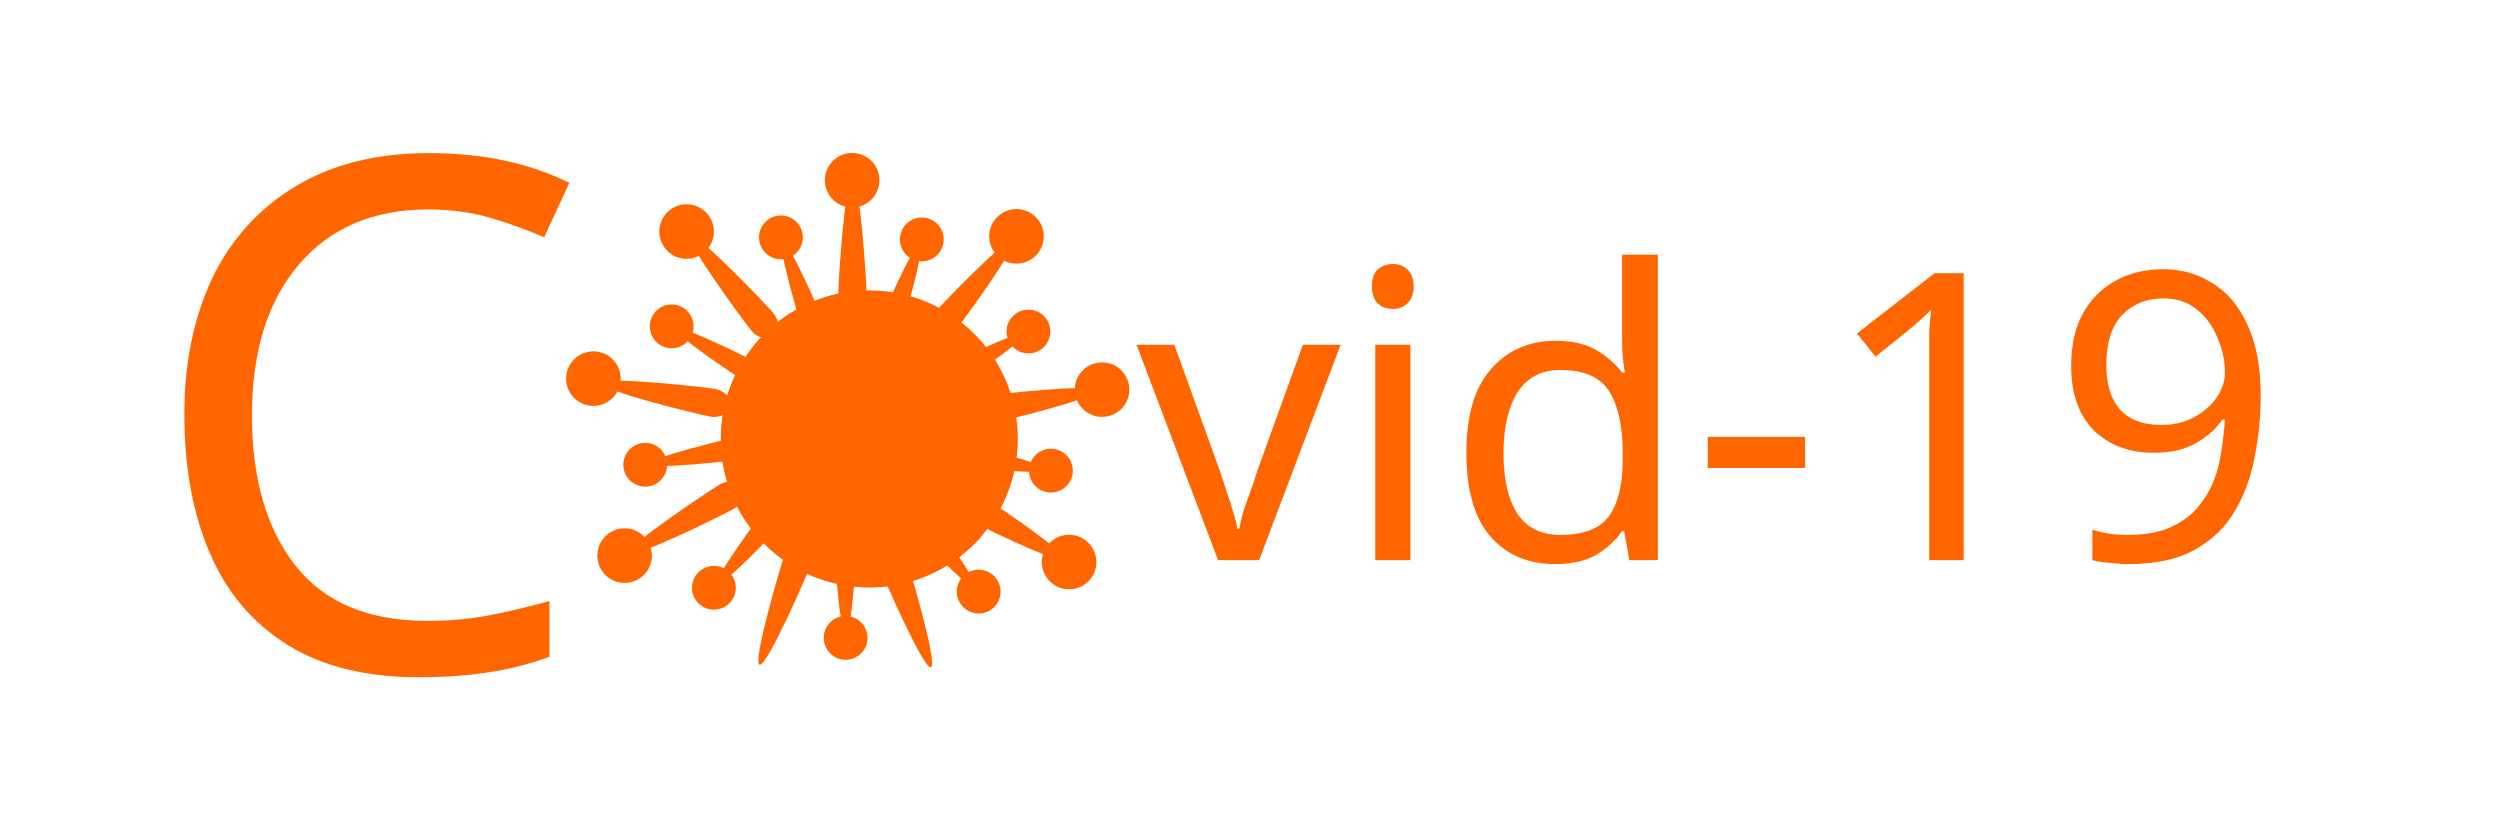
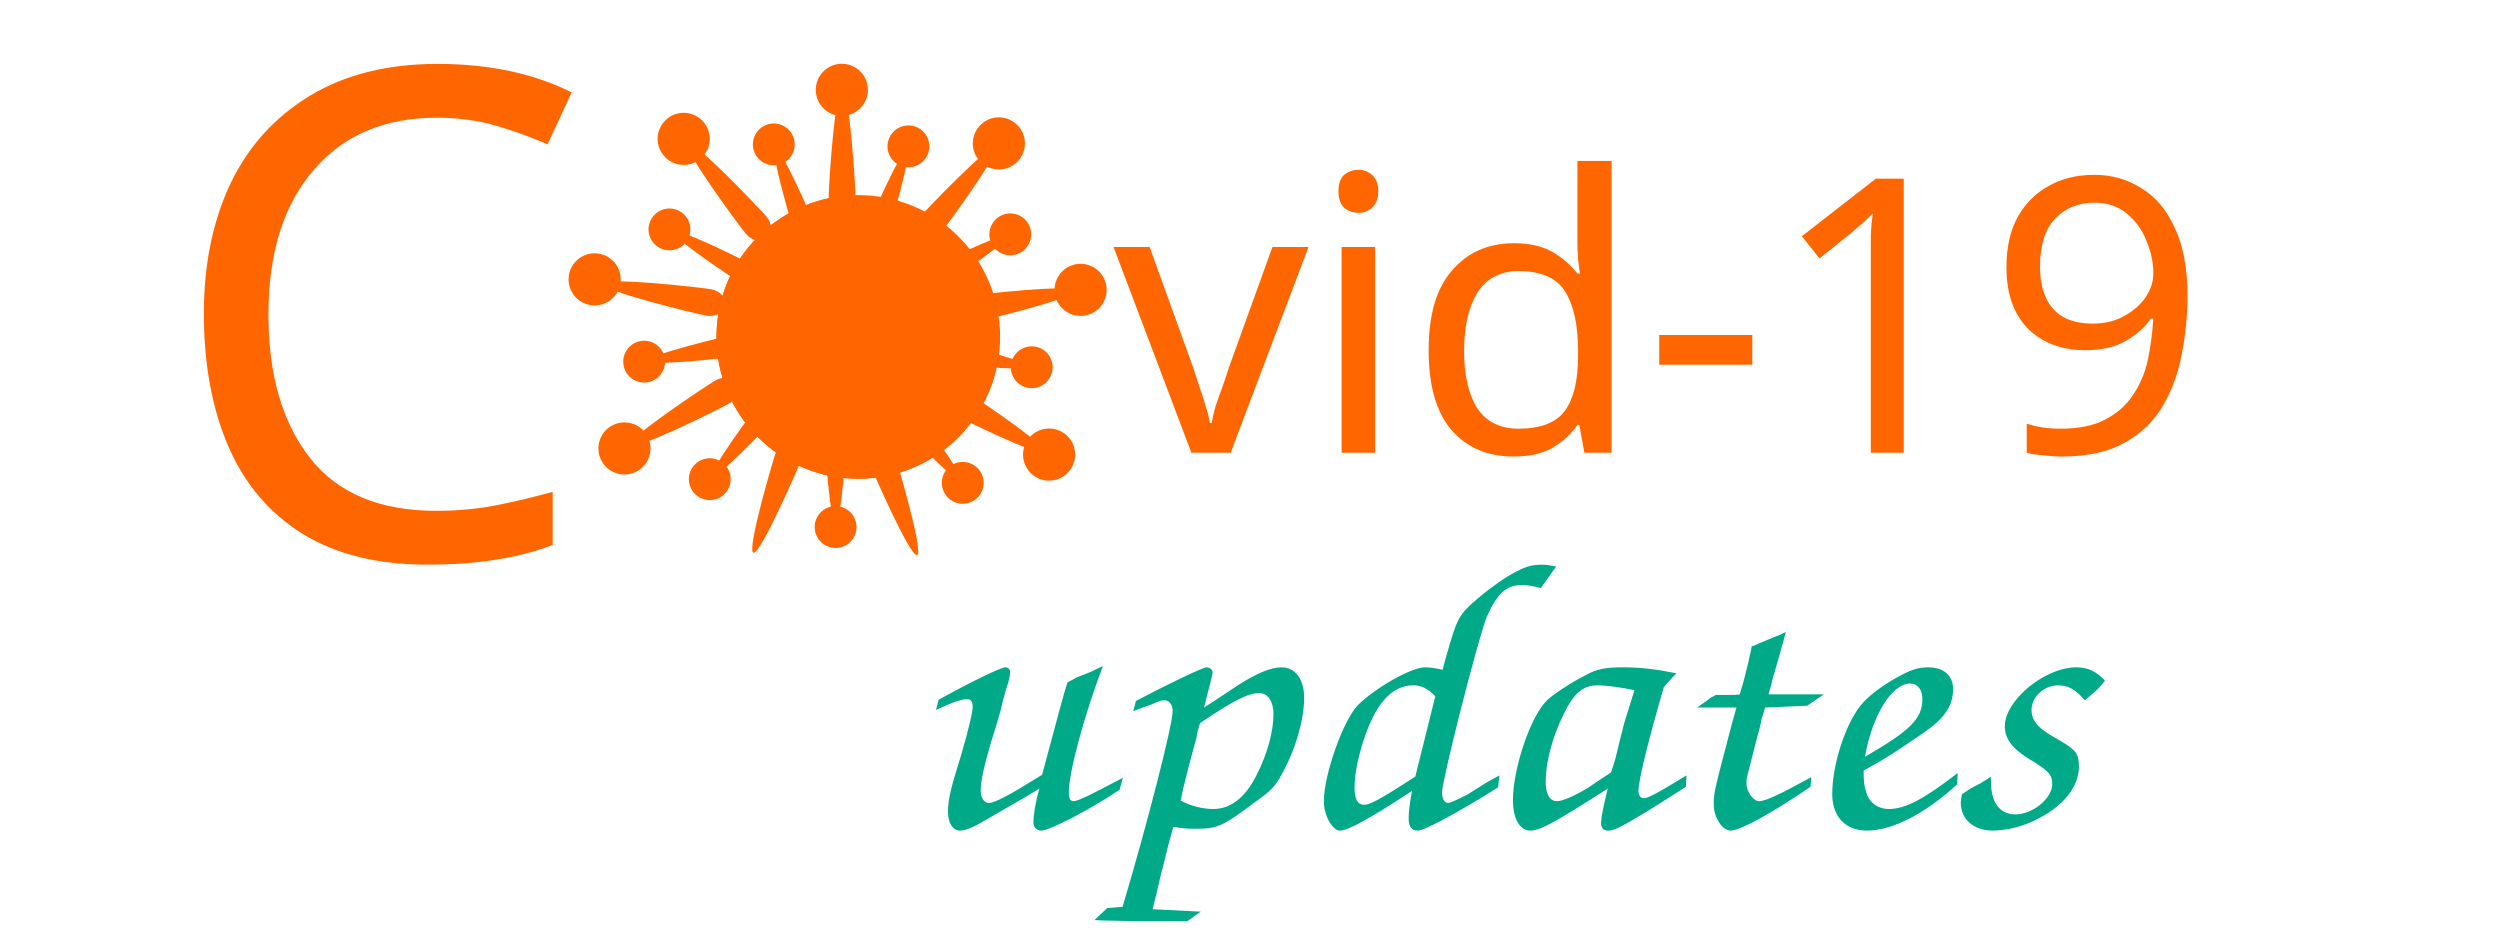
- <svg xmlns="http://www.w3.org/2000/svg" width="58.951mm" height="19.343mm" viewBox="0 0 58.951 19.343" version="1.1" id="svg8">
+ <svg xmlns="http://www.w3.org/2000/svg" width="61.706mm" height="23.084mm" viewBox="0 0 61.706 23.084" version="1.1" id="svg8">
  <defs id="defs2">
    <rect x="-4.77" y="113.455" width="3.599" height="20.839" id="rect36" />
    <filter style="color-interpolation-filters:sRGB" id="filter50">
      <feFlood flood-opacity="0.498" flood-color="rgb(0,0,11)" result="flood" id="feFlood40" />
      <feComposite in="flood" in2="SourceGraphic" operator="in" result="composite1" id="feComposite42" />
      <feGaussianBlur in="composite1" stdDeviation="22.844" result="blur" id="feGaussianBlur44" />
      <feOffset dx="6" dy="6" result="offset" id="feOffset46" />
      <feComposite in="SourceGraphic" in2="offset" operator="over" result="fbSourceGraphic" id="feComposite48" />
      <feColorMatrix result="fbSourceGraphicAlpha" in="fbSourceGraphic" values="0 0 0 -1 0 0 0 0 -1 0 0 0 0 -1 0 0 0 0 1 0" id="feColorMatrix52" />
      <feGaussianBlur id="feGaussianBlur54" result="result0" in="fbSourceGraphicAlpha" stdDeviation="4" />
      <feOffset id="feOffset56" dx="5" dy="5" result="result4" />
      <feComposite in2="result4" id="feComposite58" in="fbSourceGraphic" operator="xor" result="fbSourceGraphic" />
      <feColorMatrix result="fbSourceGraphicAlpha" in="fbSourceGraphic" values="0 0 0 -1 0 0 0 0 -1 0 0 0 0 -1 0 0 0 0 1 0" id="feColorMatrix124" />
      <feMorphology id="feMorphology126" result="result1" in="fbSourceGraphicAlpha" operator="dilate" radius="3.6" />
      <feGaussianBlur id="feGaussianBlur128" stdDeviation="3.6" in="result1" result="result0" />
      <feDiffuseLighting id="feDiffuseLighting130" surfaceScale="-5" result="result5">
        <feDistantLight id="feDistantLight132" elevation="45" azimuth="225" />
      </feDiffuseLighting>
      <feComposite in2="result0" id="feComposite134" operator="in" result="result91" />
      <feComposite in2="result91" id="feComposite136" in="fbSourceGraphic" />
    </filter>
    <rect id="rect278" height="16.25" width="1.706" y="105.483" x="-117.371" />
    <rect id="rect36-9" height="20.839" width="3.599" y="113.455" x="-4.77" />
    <filter id="filter50-2" style="color-interpolation-filters:sRGB">
      <feFlood id="feFlood40-2" result="flood" flood-color="rgb(0,0,11)" flood-opacity="0.498" />
      <feComposite id="feComposite42-3" result="composite1" operator="in" in2="SourceGraphic" in="flood" />
      <feGaussianBlur id="feGaussianBlur44-1" result="blur" stdDeviation="22.844" in="composite1" />
      <feOffset id="feOffset46-8" result="offset" dy="6" dx="6" />
      <feComposite id="feComposite48-3" result="fbSourceGraphic" operator="over" in2="offset" in="SourceGraphic" />
      <feColorMatrix id="feColorMatrix52-4" values="0 0 0 -1 0 0 0 0 -1 0 0 0 0 -1 0 0 0 0 1 0" in="fbSourceGraphic" result="fbSourceGraphicAlpha" />
      <feGaussianBlur stdDeviation="4" in="fbSourceGraphicAlpha" result="result0" id="feGaussianBlur54-2" />
      <feOffset result="result4" dy="5" dx="5" id="feOffset56-2" />
      <feComposite result="fbSourceGraphic" operator="xor" in="fbSourceGraphic" id="feComposite58-4" in2="result4" />
      <feColorMatrix id="feColorMatrix124-5" values="0 0 0 -1 0 0 0 0 -1 0 0 0 0 -1 0 0 0 0 1 0" in="fbSourceGraphic" result="fbSourceGraphicAlpha" />
      <feMorphology radius="3.6" operator="dilate" in="fbSourceGraphicAlpha" result="result1" id="feMorphology126-1" />
      <feGaussianBlur result="result0" in="result1" stdDeviation="3.6" id="feGaussianBlur128-7" />
      <feDiffuseLighting result="result5" surfaceScale="-5" id="feDiffuseLighting130-5">
        <feDistantLight azimuth="225" elevation="45" id="feDistantLight132-7" />
      </feDiffuseLighting>
      <feComposite result="result91" operator="in" id="feComposite134-1" in2="result0" />
      <feComposite in="fbSourceGraphic" id="feComposite136-6" in2="result91" />
    </filter>
    <filter id="filter432" style="color-interpolation-filters:sRGB">
      <feConvolveMatrix id="feConvolveMatrix430" targetY="1" targetX="1" in="SourceGraphic" divisor="1" kernelMatrix="0 -0.15 0 -0.15 1.6 -0.15 0 -0.15 0" order="3 3" />
    </filter>
-     <filter style="color-interpolation-filters:sRGB;" id="filter2264">
+     <filter style="color-interpolation-filters:sRGB" id="filter2264">
      <feFlood flood-opacity="1" flood-color="rgb(255,255,255)" result="flood" id="feFlood2254" />
      <feComposite in="flood" in2="SourceGraphic" operator="in" result="composite1" id="feComposite2256" />
      <feGaussianBlur in="composite1" stdDeviation="0.5" result="blur" id="feGaussianBlur2258" />
      <feOffset dx="1.5" dy="1.5" result="offset" id="feOffset2260" />
      <feComposite in="SourceGraphic" in2="offset" operator="over" result="composite2" id="feComposite2262" />
    </filter>
-     <filter style="color-interpolation-filters:sRGB;" id="filter2276">
+     <filter style="color-interpolation-filters:sRGB" id="filter2276">
      <feFlood flood-opacity="1" flood-color="rgb(255,255,255)" result="flood" id="feFlood2266" />
      <feComposite in="flood" in2="SourceGraphic" operator="in" result="composite1" id="feComposite2268" />
      <feGaussianBlur in="composite1" stdDeviation="0.5" result="blur" id="feGaussianBlur2270" />
      <feOffset dx="1.5" dy="1.5" result="offset" id="feOffset2272" />
      <feComposite in="SourceGraphic" in2="offset" operator="over" result="composite2" id="feComposite2274" />
    </filter>
-     <filter style="color-interpolation-filters:sRGB;" id="filter2288">
+     <filter style="color-interpolation-filters:sRGB" id="filter2288">
      <feFlood flood-opacity="1" flood-color="rgb(255,255,255)" result="flood" id="feFlood2278" />
      <feComposite in="flood" in2="SourceGraphic" operator="in" result="composite1" id="feComposite2280" />
      <feGaussianBlur in="composite1" stdDeviation="0.5" result="blur" id="feGaussianBlur2282" />
      <feOffset dx="1.5" dy="1.5" result="offset" id="feOffset2284" />
      <feComposite in="SourceGraphic" in2="offset" operator="over" result="composite2" id="feComposite2286" />
    </filter>
-     <filter style="color-interpolation-filters:sRGB;" id="filter2688">
+     <filter style="color-interpolation-filters:sRGB" id="filter2688">
      <feFlood flood-opacity="1" flood-color="rgb(255,255,255)" result="flood" id="feFlood2678" />
      <feComposite in="flood" in2="SourceGraphic" operator="in" result="composite1" id="feComposite2680" />
      <feGaussianBlur in="composite1" stdDeviation="0.2" result="blur" id="feGaussianBlur2682" />
      <feOffset dx="0.5" dy="0.5" result="offset" id="feOffset2684" />
      <feComposite in="SourceGraphic" in2="offset" operator="over" result="fbSourceGraphic" id="feComposite2686" />
      <feColorMatrix result="fbSourceGraphicAlpha" in="fbSourceGraphic" values="0 0 0 -1 0 0 0 0 -1 0 0 0 0 -1 0 0 0 0 1 0" id="feColorMatrix2690" />
      <feFlood id="feFlood2692" flood-opacity="1" flood-color="rgb(255,255,255)" result="flood" in="fbSourceGraphic" />
      <feComposite in2="fbSourceGraphic" id="feComposite2694" in="flood" operator="in" result="composite1" />
      <feGaussianBlur id="feGaussianBlur2696" in="composite1" stdDeviation="0.2" result="blur" />
      <feOffset id="feOffset2698" dx="0.5" dy="0.5" result="offset" />
      <feComposite in2="offset" id="feComposite2700" in="fbSourceGraphic" operator="over" result="composite2" />
    </filter>
-     <filter style="color-interpolation-filters:sRGB;" id="filter2772">
+     <filter style="color-interpolation-filters:sRGB" id="filter2772">
      <feFlood flood-opacity="1" flood-color="rgb(255,255,255)" result="flood" id="feFlood2762" />
      <feComposite in="flood" in2="SourceGraphic" operator="in" result="composite1" id="feComposite2764" />
      <feGaussianBlur in="composite1" stdDeviation="0.1" result="blur" id="feGaussianBlur2766" />
      <feOffset dx="0.2" dy="0.2" result="offset" id="feOffset2768" />
      <feComposite in="SourceGraphic" in2="offset" operator="over" result="composite2" id="feComposite2770" />
    </filter>
-     <filter style="color-interpolation-filters:sRGB;" id="filter2820">
+     <filter style="color-interpolation-filters:sRGB" id="filter2820">
      <feFlood flood-opacity="1" flood-color="rgb(255,255,255)" result="flood" id="feFlood2810" />
      <feComposite in="flood" in2="SourceGraphic" operator="in" result="composite1" id="feComposite2812" />
      <feGaussianBlur in="composite1" stdDeviation="0.2" result="blur" id="feGaussianBlur2814" />
      <feOffset dx="0.3" dy="0.3" result="offset" id="feOffset2816" />
      <feComposite in="SourceGraphic" in2="offset" operator="over" result="composite2" id="feComposite2818" />
    </filter>
+     <filter style="color-interpolation-filters:sRGB" id="filter2346">
+       <feFlood flood-opacity="1" flood-color="rgb(255,255,255)" result="flood" id="feFlood2336" />
+       <feComposite in="flood" in2="SourceGraphic" operator="in" result="composite1" id="feComposite2338" />
+       <feGaussianBlur in="composite1" stdDeviation="0.5" result="blur" id="feGaussianBlur2340" />
+       <feOffset dx="2" dy="2" result="offset" id="feOffset2342" />
+       <feComposite in="SourceGraphic" in2="offset" operator="over" result="fbSourceGraphic" id="feComposite2344" />
+       <feColorMatrix result="fbSourceGraphicAlpha" in="fbSourceGraphic" values="0 0 0 -1 0 0 0 0 -1 0 0 0 0 -1 0 0 0 0 1 0" id="feColorMatrix2348" />
+       <feFlood id="feFlood2350" flood-opacity="1" flood-color="rgb(255,255,255)" result="flood" in="fbSourceGraphic" />
+       <feComposite in2="fbSourceGraphic" id="feComposite2352" in="flood" operator="in" result="composite1" />
+       <feGaussianBlur id="feGaussianBlur2354" in="composite1" stdDeviation="0.5" result="blur" />
+       <feOffset id="feOffset2356" dx="2" dy="2" result="offset" />
+       <feComposite in2="offset" id="feComposite2358" in="fbSourceGraphic" operator="over" result="composite2" />
+     </filter>
+     <filter style="color-interpolation-filters:sRGB" id="filter2468">
+       <feFlood flood-opacity="1" flood-color="rgb(255,255,255)" result="flood" id="feFlood2458" />
+       <feComposite in="flood" in2="SourceGraphic" operator="in" result="composite1" id="feComposite2460" />
+       <feGaussianBlur in="composite1" stdDeviation="0.5" result="blur" id="feGaussianBlur2462" />
+       <feOffset dx="0.3" dy="0.3" result="offset" id="feOffset2464" />
+       <feComposite in="SourceGraphic" in2="offset" operator="over" result="composite2" id="feComposite2466" />
+     </filter>
  </defs>
-   <g id="layer1" transform="translate(210.2378,-73.1202)">
+   <g id="layer1" transform="translate(208.655,-78.8066)">
    <text xml:space="preserve" id="text34" style="font-style:normal;font-weight:normal;font-size:10.583px;line-height:1.25;font-family:sans-serif;white-space:pre;shape-inside:url(#rect36);fill:#000000;fill-opacity:1;stroke:none" />
    <text xml:space="preserve" id="text34-3" style="font-style:normal;font-weight:normal;font-size:10.583px;line-height:1.25;font-family:sans-serif;white-space:pre;shape-inside:url(#rect36-9);fill:#000000;fill-opacity:1;stroke:none" x="-138.855" y="-80.446" />
    <text xml:space="preserve" id="text276" style="font-style:normal;font-weight:normal;font-size:10.583px;line-height:1.25;font-family:sans-serif;white-space:pre;shape-inside:url(#rect278);fill:#000000;fill-opacity:1;stroke:none" x="-138.855" y="-80.446" />
-     <g id="g2386" style="filter:url(#filter2820)">
-       <g style="fill:#ff6600;" id="g2982" transform="matrix(0.03151503,0,0,0.03151503,-209.2505,88.18922)">
-         <g style="fill:#ff6600;" transform="translate(-392.9703,-405.0671)" id="g2884">
-           <g id="g928" transform="matrix(4.91623,0,0,-4.91623,988.9361,145.2326)" style="fill:#ff6600;">
-             <path d="M 0,0 C 0,1.498 0.957,17.021 2.138,17.021 3.318,17.021 4.275,1.498 4.275,0 4.275,-1.498 3.318,-2.711 2.138,-2.711 0.957,-2.711 0,-1.498 0,0" style="fill:#ff6600;fill-opacity:1;fill-rule:nonzero;stroke:none;" id="path930" />
-           </g>
-           <g id="g932" transform="matrix(4.91623,0,0,-4.91623,961.3538,98.91037)" style="fill:#ff6600;">
-             <path d="M 0,0 C 0.629,-1.729 -0.263,-3.641 -1.992,-4.271 -3.721,-4.9 -5.633,-4.008 -6.263,-2.279 -6.892,-0.55 -6,1.362 -4.271,1.992 -2.542,2.621 -0.63,1.729 0,0" style="fill:#ff6600;fill-opacity:1;fill-rule:nonzero;stroke:none;" id="path934" />
-           </g>
-           <g id="g936" transform="matrix(4.91623,0,0,-4.91623,962.2446,173.9188)" style="fill:#ff6600;">
-             <path d="M 0,0 C -0.412,1.129 -3.951,13.1 -3.06,13.424 -2.17,13.749 2.813,2.303 3.225,1.174 3.636,0.044 3.247,-1.134 2.356,-1.458 1.466,-1.782 0.411,-1.129 0,0" style="fill:#ff6600;fill-opacity:1;fill-rule:nonzero;stroke:none;" id="path938" />
-           </g>
-           <g id="g940" transform="matrix(4.91623,0,0,-4.91623,891.0096,87.05193)" style="fill:#ff6600;">
-             <path d="m 0,0 c 1.474,-1.756 1.245,-4.375 -0.512,-5.849 -1.756,-1.474 -4.375,-1.245 -5.848,0.512 -1.474,1.756 -1.245,4.375 0.511,5.849 C -4.092,1.985 -1.474,1.756 0,0" style="fill:#ff6600;fill-opacity:1;fill-rule:nonzero;stroke:none;" id="path942" />
-           </g>
-           <g id="g944" transform="matrix(4.91623,0,0,-4.91623,924.0168,174.4925)" style="fill:#ff6600;">
-             <path d="M 0,0 C -0.963,1.147 -10.208,13.654 -9.303,14.413 -8.398,15.172 2.313,3.896 3.275,2.749 4.238,1.602 4.285,0.056 3.38,-0.703 2.476,-1.461 0.962,-1.147 0,0" style="fill:#ff6600;fill-opacity:1;fill-rule:nonzero;stroke:none;" id="path946" />
-           </g>
-           <g id="g948" transform="matrix(4.91623,0,0,-4.91623,872.4154,156.9209)" style="fill:#ff6600;">
-             <path d="m 0,0 c 1.594,-0.92 2.14,-2.958 1.219,-4.552 -0.92,-1.594 -2.957,-2.139 -4.551,-1.219 -1.594,0.92 -2.14,2.958 -1.22,4.551 C -3.632,0.375 -1.594,0.92 0,0" style="fill:#ff6600;fill-opacity:1;fill-rule:nonzero;stroke:none;" id="path950" />
-           </g>
-           <g id="g952" transform="matrix(4.91623,0,0,-4.91623,921.3111,213.8081)" style="fill:#ff6600;">
-             <path d="M 0,0 C -1.041,0.601 -11.447,7.496 -10.973,8.317 -10.499,9.138 0.675,3.573 1.716,2.972 2.757,2.371 3.217,1.219 2.743,0.398 2.269,-0.423 1.041,-0.601 0,0" style="fill:#ff6600;fill-opacity:1;fill-rule:nonzero;stroke:none;" id="path954" />
-           </g>
-           <g id="g956" transform="matrix(4.91623,0,0,-4.91623,809.1819,190.1166)" style="fill:#ff6600;">
-             <path d="M 0,0 C 2.258,-0.398 3.766,-2.551 3.368,-4.809 2.969,-7.067 0.816,-8.575 -1.442,-8.177 -3.7,-7.779 -5.208,-5.625 -4.81,-3.368 -4.411,-1.109 -2.258,0.398 0,0" style="fill:#ff6600;fill-opacity:1;fill-rule:nonzero;stroke:none;" id="path958" />
-           </g>
-           <g id="g960" transform="matrix(4.91623,0,0,-4.91623,893.0936,238.6341)" style="fill:#ff6600;">
-             <path d="M 0,0 C -1.475,0.26 -16.596,3.898 -16.391,5.061 -16.186,6.224 -0.732,4.471 0.742,4.211 2.217,3.951 3.246,2.797 3.042,1.634 2.836,0.472 1.475,-0.26 0,0" style="fill:#ff6600;fill-opacity:1;fill-rule:nonzero;stroke:none;" id="path962" />
-           </g>
-           <g id="g964" transform="matrix(4.91623,0,0,-4.91623,841.5739,258.5271)" style="fill:#ff6600;">
-             <path d="M 0,0 C 1.812,0.32 3.541,-0.891 3.86,-2.703 4.179,-4.515 2.969,-6.243 1.157,-6.563 -0.655,-6.882 -2.384,-5.672 -2.703,-3.86 -3.023,-2.048 -1.812,-0.319 0,0" style="fill:#ff6600;fill-opacity:1;fill-rule:nonzero;stroke:none;" id="path966" />
-           </g>
-           <g id="g968" transform="matrix(4.91623,0,0,-4.91623,915.5982,270.6756)" style="fill:#ff6600;">
-             <path d="M 0,0 C -1.184,-0.208 -13.587,-1.615 -13.752,-0.682 -13.917,0.251 -1.78,3.171 -0.596,3.38 0.587,3.589 1.68,3.001 1.845,2.068 2.01,1.135 1.184,0.209 0,0" style="fill:#ff6600;fill-opacity:1;fill-rule:nonzero;stroke:none;" id="path970" />
-           </g>
-           <g id="g972" transform="matrix(4.91623,0,0,-4.91623,818.7931,324.968)" style="fill:#ff6600;">
-             <path d="M 0,0 C 1.985,1.146 4.524,0.466 5.671,-1.52 6.817,-3.505 6.137,-6.044 4.151,-7.191 2.166,-8.337 -0.374,-7.657 -1.52,-5.671 -2.667,-3.686 -1.986,-1.146 0,0" style="fill:#ff6600;fill-opacity:1;fill-rule:nonzero;stroke:none;" id="path974" />
-           </g>
-           <g id="g976" transform="matrix(4.91623,0,0,-4.91623,910.6337,307.6461)" style="fill:#ff6600;">
-             <path d="M 0,0 C -1.297,-0.749 -15.219,-7.682 -15.81,-6.659 -16.4,-5.637 -3.435,2.954 -2.138,3.703 -0.841,4.451 0.689,4.229 1.279,3.207 1.87,2.184 1.297,0.749 0,0" style="fill:#ff6600;fill-opacity:1;fill-rule:nonzero;stroke:none;" id="path978" />
-           </g>
-           <g id="g980" transform="matrix(4.91623,0,0,-4.91623,883.2586,356.1865)" style="fill:#ff6600;">
-             <path d="M 0,0 C 1.183,1.41 3.285,1.593 4.694,0.411 6.104,-0.772 6.288,-2.874 5.105,-4.284 3.922,-5.693 1.82,-5.877 0.411,-4.694 -0.999,-3.512 -1.183,-1.41 0,0" style="fill:#ff6600;fill-opacity:1;fill-rule:nonzero;stroke:none;" id="path982" />
-           </g>
-           <g id="g984" transform="matrix(4.91623,0,0,-4.91623,947.7717,317.9107)" style="fill:#ff6600;">
-             <path d="m 0,0 c -0.772,-0.921 -9.37,-9.971 -10.096,-9.362 -0.726,0.609 6.695,10.647 7.467,11.568 0.773,0.92 1.987,1.173 2.713,0.564 C 0.811,2.161 0.772,0.921 0,0" style="fill:#ff6600;fill-opacity:1;fill-rule:nonzero;stroke:none;" id="path986" />
-           </g>
-           <g id="g992" transform="matrix(4.91623,0,0,-4.91623,968.4332,349.2394)" style="fill:#ff6600;">
-             <path d="M 0,0 C -0.512,-1.407 -6.721,-15.667 -7.831,-15.263 -8.94,-14.859 -4.53,0.055 -4.018,1.462 -3.506,2.87 -2.191,3.683 -1.082,3.279 0.028,2.875 0.512,1.407 0,0" style="fill:#ff6600;fill-opacity:1;fill-rule:nonzero;stroke:none;" id="path994" />
-           </g>
-           <g id="g996" transform="matrix(4.91623,0,0,-4.91623,977.9634,404.2038)" style="fill:#ff6600;">
-             <path d="M 0,0 C 0,1.84 1.492,3.332 3.333,3.332 5.173,3.332 6.665,1.84 6.665,0 6.665,-1.84 5.173,-3.332 3.333,-3.332 1.492,-3.332 0,-1.84 0,0" style="fill:#ff6600;fill-opacity:1;fill-rule:nonzero;stroke:none;" id="path998" />
-           </g>
-           <g id="g1000" transform="matrix(4.91623,0,0,-4.91623,1002.782,333.4131)" style="fill:#ff6600;">
-             <path d="m 0,0 c 0,-1.202 -0.768,-13.662 -1.716,-13.662 -0.948,0 -1.716,12.46 -1.716,13.662 0,1.202 0.768,2.176 1.716,2.176 C -0.768,2.176 0,1.202 0,0" style="fill:#ff6600;fill-opacity:1;fill-rule:nonzero;stroke:none;" id="path1002" />
-           </g>
-           <g id="g1008" transform="matrix(4.91623,0,0,-4.91623,1039.442,343.9486)" style="fill:#ff6600;">
-             <path d="M 0,0 C 0.512,-1.407 4.922,-16.322 3.813,-16.726 2.703,-17.129 -3.505,-2.87 -4.018,-1.462 -4.53,-0.055 -4.045,1.413 -2.936,1.816 -1.827,2.221 -0.512,1.407 0,0" style="fill:#ff6600;fill-opacity:1;fill-rule:nonzero;stroke:none;" id="path1010" />
-           </g>
-           <g id="g1012" transform="matrix(4.91623,0,0,-4.91623,1081.379,380.1099)" style="fill:#ff6600;">
-             <path d="M 0,0 C -1.183,1.41 -0.999,3.511 0.411,4.694 1.821,5.877 3.922,5.693 5.105,4.284 6.288,2.874 6.104,0.772 4.695,-0.411 3.285,-1.594 1.183,-1.41 0,0" style="fill:#ff6600;fill-opacity:1;fill-rule:nonzero;stroke:none;" id="path1014" />
-           </g>
-           <g id="g1016" transform="matrix(4.91623,0,0,-4.91623,1054.887,309.9287)" style="fill:#ff6600;">
-             <path d="m 0,0 c 0.773,-0.921 8.193,-10.959 7.467,-11.568 -0.726,-0.61 -9.323,8.441 -10.096,9.362 -0.772,0.921 -0.81,2.161 -0.084,2.77 C -1.987,1.173 -0.772,0.92 0,0" style="fill:#ff6600;fill-opacity:1;fill-rule:nonzero;stroke:none;" id="path1018" />
-           </g>
-           <g id="g1020" transform="matrix(4.91623,0,0,-4.91623,1151.361,365.1282)" style="fill:#ff6600;">
-             <path d="M 0,0 C -1.986,1.146 -2.666,3.686 -1.52,5.671 -0.373,7.657 2.166,8.337 4.151,7.191 6.137,6.044 6.818,3.505 5.671,1.52 4.525,-0.466 1.986,-1.146 0,0" style="fill:#ff6600;fill-opacity:1;fill-rule:nonzero;stroke:none;" id="path1022" />
-           </g>
-           <g id="g1024" transform="matrix(4.91623,0,0,-4.91623,1090.439,294.2514)" style="fill:#ff6600;">
-             <path d="m 0,0 c 1.297,-0.749 14.262,-9.339 13.672,-10.362 -0.59,-1.022 -14.513,5.91 -15.81,6.659 -1.297,0.749 -1.869,2.185 -1.279,3.207 C -2.827,0.527 -1.297,0.749 0,0" style="fill:#ff6600;fill-opacity:1;fill-rule:nonzero;stroke:none;" id="path1026" />
-           </g>
-           <g id="g1028" transform="matrix(4.91623,0,0,-4.91623,1145.113,295.18)" style="fill:#ff6600;">
-             <path d="m 0,0 c -1.812,0.319 -3.022,2.048 -2.703,3.86 0.32,1.812 2.048,3.022 3.86,2.703 C 2.97,6.243 4.18,4.515 3.86,2.703 3.541,0.891 1.812,-0.32 0,0" style="fill:#ff6600;fill-opacity:1;fill-rule:nonzero;stroke:none;" id="path1030" />
-           </g>
-           <g id="g1032" transform="matrix(4.91623,0,0,-4.91623,1079.709,258.4475)" style="fill:#ff6600;">
-             <path d="M 0,0 C 1.184,-0.208 13.32,-3.129 13.156,-4.062 12.991,-4.996 0.588,-3.588 -0.596,-3.38 -1.78,-3.171 -2.606,-2.245 -2.441,-1.312 -2.277,-0.378 -1.184,0.208 0,0" style="fill:#ff6600;fill-opacity:1;fill-rule:nonzero;stroke:none;" id="path1034" />
-           </g>
-           <g id="g1036" transform="matrix(4.91623,0,0,-4.91623,1189.789,238.5352)" style="fill:#ff6600;">
-             <path d="M 0,0 C -2.258,-0.398 -4.411,1.11 -4.81,3.368 -5.208,5.625 -3.7,7.779 -1.442,8.177 0.816,8.575 2.969,7.067 3.368,4.81 3.766,2.551 2.258,0.398 0,0" style="fill:#ff6600;fill-opacity:1;fill-rule:nonzero;stroke:none;" id="path1038" />
-           </g>
-           <g id="g1040" transform="matrix(4.91623,0,0,-4.91623,1097.561,223.4001)" style="fill:#ff6600;">
-             <path d="M 0,0 C 1.475,0.26 16.928,2.013 17.133,0.85 17.338,-0.312 2.217,-3.951 0.742,-4.211 -0.732,-4.471 -2.094,-3.739 -2.299,-2.576 -2.504,-1.414 -1.475,-0.26 0,0" style="fill:#ff6600;fill-opacity:1;fill-rule:nonzero;stroke:none;" id="path1042" />
-           </g>
-           <g id="g1044" transform="matrix(4.91623,0,0,-4.91623,1139.344,189.1522)" style="fill:#ff6600;">
-             <path d="m 0,0 c -1.594,-0.92 -3.632,-0.374 -4.552,1.22 -0.92,1.593 -0.374,3.631 1.22,4.551 C -1.738,6.691 0.3,6.146 1.22,4.552 2.14,2.958 1.594,0.92 0,0" style="fill:#ff6600;fill-opacity:1;fill-rule:nonzero;stroke:none;" id="path1046" />
-           </g>
-           <g id="g1048" transform="matrix(4.91623,0,0,-4.91623,1065.63,203.0558)" style="fill:#ff6600;">
-             <path d="M 0,0 C 1.041,0.601 12.215,6.166 12.689,5.345 13.163,4.524 2.757,-2.371 1.716,-2.972 0.675,-3.573 -0.553,-3.395 -1.027,-2.574 -1.5,-1.753 -1.041,-0.601 0,0" style="fill:#ff6600;fill-opacity:1;fill-rule:nonzero;stroke:none;" id="path1050" />
-           </g>
-           <g id="g1052" transform="matrix(4.91623,0,0,-4.91623,1137.854,116.861)" style="fill:#ff6600;">
-             <path d="m 0,0 c -1.474,-1.756 -4.093,-1.985 -5.849,-0.511 -1.756,1.473 -1.985,4.092 -0.512,5.848 1.474,1.757 4.093,1.986 5.849,0.512 C 1.245,4.375 1.474,1.756 0,0" style="fill:#ff6600;fill-opacity:1;fill-rule:nonzero;stroke:none;" id="path1054" />
-           </g>
-           <g id="g1056" transform="matrix(4.91623,0,0,-4.91623,1057.473,164.5494)" style="fill:#ff6600;">
-             <path d="M 0,0 C 0.963,1.147 11.674,12.424 12.579,11.665 13.483,10.906 4.238,-1.601 3.275,-2.748 2.313,-3.896 0.799,-4.21 -0.105,-3.451 -1.009,-2.692 -0.962,-1.147 0,0" style="fill:#ff6600;fill-opacity:1;fill-rule:nonzero;stroke:none;" id="path1058" />
-           </g>
-           <g id="g1060" transform="matrix(4.91623,0,0,-4.91623,1066.772,111.64)" style="fill:#ff6600;">
-             <path d="M 0,0 C -0.629,-1.729 -2.542,-2.621 -4.271,-1.991 -6,-1.362 -6.892,0.55 -6.263,2.279 -5.633,4.009 -3.721,4.9 -1.992,4.271 -0.262,3.642 0.629,1.729 0,0" style="fill:#ff6600;fill-opacity:1;fill-rule:nonzero;stroke:none;" id="path1062" />
-           </g>
-           <g id="g1064" transform="matrix(4.91623,0,0,-4.91623,1019.238,169.6721)" style="fill:#ff6600;">
-             <path d="M 0,0 C 0.412,1.129 5.395,12.575 6.285,12.25 7.176,11.926 3.636,-0.044 3.225,-1.174 2.814,-2.303 1.759,-2.956 0.868,-2.632 -0.022,-2.308 -0.411,-1.129 0,0" style="fill:#ff6600;fill-opacity:1;fill-rule:nonzero;stroke:none;" id="path1066" />
-           </g>
-           <g id="g1068" transform="matrix(4.91623,0,0,-4.91623,1123.201,255.3074)" style="fill:#ff6600;">
-             <path d="m 0,0 c 0,-12.477 -10.115,-22.592 -22.592,-22.592 -12.478,0 -22.593,10.115 -22.593,22.592 0,12.478 10.115,22.593 22.593,22.593 C -10.115,22.593 0,12.478 0,0" style="fill:#ff6600;fill-opacity:1;fill-rule:nonzero;stroke:none;" id="path1070" />
-           </g>
-           <g id="g1072" transform="matrix(4.91623,0,0,-4.91623,1074.526,329.1448)" style="fill:#ff6600;">
-             <path d="m 0,0 c -12.478,0 -22.592,10.115 -22.592,22.592 0,5.549 2.008,10.622 5.326,14.555 -10.284,-2.115 -18.018,-11.218 -18.018,-22.128 0,-12.477 10.115,-22.592 22.593,-22.592 6.929,0 13.121,3.126 17.266,8.037 C 3.097,0.161 1.567,0 0,0" style="fill:#ff6600;fill-opacity:1;fill-rule:nonzero;stroke:none;" id="path1074" />
-           </g>
-           <g id="g1076" transform="matrix(4.91623,0,0,-4.91623,1035.897,183.2758)" style="fill:#ff6600;">
-             <path d="m 0,0 c 0,-1.177 -0.955,-2.131 -2.132,-2.131 -1.177,0 -2.131,0.954 -2.131,2.131 0,1.177 0.954,2.131 2.131,2.131 C -0.955,2.131 0,1.177 0,0" style="fill:#ff6600;fill-opacity:1;fill-rule:nonzero;stroke:none;" id="path1078" />
-           </g>
-           <g id="g1080" transform="matrix(4.91623,0,0,-4.91623,994.3665,198.8165)" style="fill:#ff6600;">
-             <path d="m 0,0 c 0,-1.177 -0.955,-2.131 -2.131,-2.131 -1.178,0 -2.132,0.954 -2.132,2.131 0,1.177 0.954,2.131 2.132,2.131 C -0.955,2.131 0,1.177 0,0" style="fill:#ff6600;fill-opacity:1;fill-rule:nonzero;stroke:none;" id="path1082" />
-           </g>
-           <g id="g1084" transform="matrix(4.91623,0,0,-4.91623,1090.187,210.7782)" style="fill:#ff6600;">
-             <path d="m 0,0 c 0,-1.177 -0.955,-2.131 -2.131,-2.131 -1.178,0 -2.132,0.954 -2.132,2.131 0,1.177 0.954,2.131 2.132,2.131 C -0.955,2.131 0,1.177 0,0" style="fill:#ff6600;fill-opacity:1;fill-rule:nonzero;stroke:none;" id="path1086" />
-           </g>
-           <g id="g1088" transform="matrix(4.91623,0,0,-4.91623,1073.578,304.0042)" style="fill:#ff6600;">
-             <path d="m 0,0 c 0,-1.177 -0.954,-2.131 -2.131,-2.131 -1.178,0 -2.132,0.954 -2.132,2.131 0,1.177 0.954,2.131 2.132,2.131 C -0.954,2.131 0,1.177 0,0" style="fill:#ff6600;fill-opacity:1;fill-rule:nonzero;stroke:none;" id="path1090" />
-           </g>
-           <g style="fill:#ff6600;" id="g1092" transform="matrix(4.91623,0,0,-4.91623,1031.269,245.1559)">
-             <path d="m 0,0 c 0,-1.177 -0.955,-2.131 -2.132,-2.131 -1.177,0 -2.131,0.954 -2.131,2.131 0,1.177 0.954,2.132 2.131,2.132 C -0.955,2.132 0,1.177 0,0" style="fill:#ff6600;fill-opacity:1;fill-rule:nonzero;stroke:none;" id="path1094" />
-           </g>
-           <g id="g1096" transform="matrix(4.91623,0,0,-4.91623,983.888,274.9822)" style="fill:#ff6600;">
-             <path d="m 0,0 c 0,-1.177 -0.955,-2.131 -2.132,-2.131 -1.177,0 -2.131,0.954 -2.131,2.131 0,1.177 0.954,2.131 2.131,2.131 C -0.955,2.131 0,1.177 0,0" style="fill:#ff6600;fill-opacity:1;fill-rule:nonzero;stroke:none;" id="path1098" />
-           </g>
-           <g id="g1100" transform="matrix(4.91623,0,0,-4.91623,996.8532,325.1479)" style="fill:#ff6600;">
-             <path d="m 0,0 c 0,-1.177 -0.954,-2.131 -2.131,-2.131 -1.178,0 -2.132,0.954 -2.132,2.131 0,1.177 0.954,2.132 2.132,2.132 C -0.954,2.132 0,1.177 0,0" style="fill:#ff6600;fill-opacity:1;fill-rule:nonzero;stroke:none;" id="path1102" />
-           </g>
-           <g id="g1104" transform="matrix(4.91623,0,0,-4.91623,944.006,231.6147)" style="fill:#ff6600;">
-             <path d="m 0,0 c 0,-1.177 -0.954,-2.132 -2.131,-2.132 -1.178,0 -2.132,0.955 -2.132,2.132 0,1.177 0.954,2.131 2.132,2.131 C -0.954,2.131 0,1.177 0,0" style="fill:#ff6600;fill-opacity:1;fill-rule:nonzero;stroke:none;" id="path1106" />
-           </g>
-           <g id="g1108" transform="matrix(4.91623,0,0,-4.91623,1079.709,258.4475)" style="fill:#ff6600;">
-             <path d="m 0,0 c 0,-1.177 -0.955,-2.131 -2.132,-2.131 -1.177,0 -2.131,0.954 -2.131,2.131 0,1.177 0.954,2.131 2.131,2.131 C -0.955,2.131 0,1.177 0,0" style="fill:#ff6600;fill-opacity:1;fill-rule:nonzero;stroke:none;" id="path1110" />
-           </g>
-           <g style="fill:#ff6600;" transform="matrix(4.91623,0,0,-4.91623,1002.788,41.6855)" id="g2508">
-             <path id="path2506" style="fill:#ff6600;fill-opacity:1;fill-rule:nonzero;stroke:none;" d="M 0,0 C 2.258,-0.398 3.766,-2.551 3.368,-4.809 2.969,-7.067 0.816,-8.575 -1.442,-8.177 -3.7,-7.779 -5.208,-5.625 -4.81,-3.368 -4.411,-1.109 -2.258,0.398 0,0" />
+     <g id="g2386" style="filter:url(#filter2820)" transform="translate(2.267619,3.653387)">
+       <g style="fill:#ff6600" id="g2982" transform="matrix(0.03151503,0,0,0.03151503,-209.2505,88.18922)">
+         <g style="fill:#ff6600" transform="translate(-392.9703,-405.0671)" id="g2884">
+           <g id="g928" transform="matrix(4.91623,0,0,-4.91623,988.9361,145.2326)" style="fill:#ff6600">
+             <path d="M 0,0 C 0,1.498 0.957,17.021 2.138,17.021 3.318,17.021 4.275,1.498 4.275,0 4.275,-1.498 3.318,-2.711 2.138,-2.711 0.957,-2.711 0,-1.498 0,0" style="fill:#ff6600;fill-opacity:1;fill-rule:nonzero;stroke:none" id="path930" />
+           </g>
+           <g id="g932" transform="matrix(4.91623,0,0,-4.91623,961.3538,98.91037)" style="fill:#ff6600">
+             <path d="M 0,0 C 0.629,-1.729 -0.263,-3.641 -1.992,-4.271 -3.721,-4.9 -5.633,-4.008 -6.263,-2.279 -6.892,-0.55 -6,1.362 -4.271,1.992 -2.542,2.621 -0.63,1.729 0,0" style="fill:#ff6600;fill-opacity:1;fill-rule:nonzero;stroke:none" id="path934" />
+           </g>
+           <g id="g936" transform="matrix(4.91623,0,0,-4.91623,962.2446,173.9188)" style="fill:#ff6600">
+             <path d="M 0,0 C -0.412,1.129 -3.951,13.1 -3.06,13.424 -2.17,13.749 2.813,2.303 3.225,1.174 3.636,0.044 3.247,-1.134 2.356,-1.458 1.466,-1.782 0.411,-1.129 0,0" style="fill:#ff6600;fill-opacity:1;fill-rule:nonzero;stroke:none" id="path938" />
+           </g>
+           <g id="g940" transform="matrix(4.91623,0,0,-4.91623,891.0096,87.05193)" style="fill:#ff6600">
+             <path d="m 0,0 c 1.474,-1.756 1.245,-4.375 -0.512,-5.849 -1.756,-1.474 -4.375,-1.245 -5.848,0.512 -1.474,1.756 -1.245,4.375 0.511,5.849 C -4.092,1.985 -1.474,1.756 0,0" style="fill:#ff6600;fill-opacity:1;fill-rule:nonzero;stroke:none" id="path942" />
+           </g>
+           <g id="g944" transform="matrix(4.91623,0,0,-4.91623,924.0168,174.4925)" style="fill:#ff6600">
+             <path d="M 0,0 C -0.963,1.147 -10.208,13.654 -9.303,14.413 -8.398,15.172 2.313,3.896 3.275,2.749 4.238,1.602 4.285,0.056 3.38,-0.703 2.476,-1.461 0.962,-1.147 0,0" style="fill:#ff6600;fill-opacity:1;fill-rule:nonzero;stroke:none" id="path946" />
+           </g>
+           <g id="g948" transform="matrix(4.91623,0,0,-4.91623,872.4154,156.9209)" style="fill:#ff6600">
+             <path d="m 0,0 c 1.594,-0.92 2.14,-2.958 1.219,-4.552 -0.92,-1.594 -2.957,-2.139 -4.551,-1.219 -1.594,0.92 -2.14,2.958 -1.22,4.551 C -3.632,0.375 -1.594,0.92 0,0" style="fill:#ff6600;fill-opacity:1;fill-rule:nonzero;stroke:none" id="path950" />
+           </g>
+           <g id="g952" transform="matrix(4.91623,0,0,-4.91623,921.3111,213.8081)" style="fill:#ff6600">
+             <path d="M 0,0 C -1.041,0.601 -11.447,7.496 -10.973,8.317 -10.499,9.138 0.675,3.573 1.716,2.972 2.757,2.371 3.217,1.219 2.743,0.398 2.269,-0.423 1.041,-0.601 0,0" style="fill:#ff6600;fill-opacity:1;fill-rule:nonzero;stroke:none" id="path954" />
+           </g>
+           <g id="g956" transform="matrix(4.91623,0,0,-4.91623,809.1819,190.1166)" style="fill:#ff6600">
+             <path d="M 0,0 C 2.258,-0.398 3.766,-2.551 3.368,-4.809 2.969,-7.067 0.816,-8.575 -1.442,-8.177 -3.7,-7.779 -5.208,-5.625 -4.81,-3.368 -4.411,-1.109 -2.258,0.398 0,0" style="fill:#ff6600;fill-opacity:1;fill-rule:nonzero;stroke:none" id="path958" />
+           </g>
+           <g id="g960" transform="matrix(4.91623,0,0,-4.91623,893.0936,238.6341)" style="fill:#ff6600">
+             <path d="M 0,0 C -1.475,0.26 -16.596,3.898 -16.391,5.061 -16.186,6.224 -0.732,4.471 0.742,4.211 2.217,3.951 3.246,2.797 3.042,1.634 2.836,0.472 1.475,-0.26 0,0" style="fill:#ff6600;fill-opacity:1;fill-rule:nonzero;stroke:none" id="path962" />
+           </g>
+           <g id="g964" transform="matrix(4.91623,0,0,-4.91623,841.5739,258.5271)" style="fill:#ff6600">
+             <path d="M 0,0 C 1.812,0.32 3.541,-0.891 3.86,-2.703 4.179,-4.515 2.969,-6.243 1.157,-6.563 -0.655,-6.882 -2.384,-5.672 -2.703,-3.86 -3.023,-2.048 -1.812,-0.319 0,0" style="fill:#ff6600;fill-opacity:1;fill-rule:nonzero;stroke:none" id="path966" />
+           </g>
+           <g id="g968" transform="matrix(4.91623,0,0,-4.91623,915.5982,270.6756)" style="fill:#ff6600">
+             <path d="M 0,0 C -1.184,-0.208 -13.587,-1.615 -13.752,-0.682 -13.917,0.251 -1.78,3.171 -0.596,3.38 0.587,3.589 1.68,3.001 1.845,2.068 2.01,1.135 1.184,0.209 0,0" style="fill:#ff6600;fill-opacity:1;fill-rule:nonzero;stroke:none" id="path970" />
+           </g>
+           <g id="g972" transform="matrix(4.91623,0,0,-4.91623,818.7931,324.968)" style="fill:#ff6600">
+             <path d="M 0,0 C 1.985,1.146 4.524,0.466 5.671,-1.52 6.817,-3.505 6.137,-6.044 4.151,-7.191 2.166,-8.337 -0.374,-7.657 -1.52,-5.671 -2.667,-3.686 -1.986,-1.146 0,0" style="fill:#ff6600;fill-opacity:1;fill-rule:nonzero;stroke:none" id="path974" />
+           </g>
+           <g id="g976" transform="matrix(4.91623,0,0,-4.91623,910.6337,307.6461)" style="fill:#ff6600">
+             <path d="M 0,0 C -1.297,-0.749 -15.219,-7.682 -15.81,-6.659 -16.4,-5.637 -3.435,2.954 -2.138,3.703 -0.841,4.451 0.689,4.229 1.279,3.207 1.87,2.184 1.297,0.749 0,0" style="fill:#ff6600;fill-opacity:1;fill-rule:nonzero;stroke:none" id="path978" />
+           </g>
+           <g id="g980" transform="matrix(4.91623,0,0,-4.91623,883.2586,356.1865)" style="fill:#ff6600">
+             <path d="M 0,0 C 1.183,1.41 3.285,1.593 4.694,0.411 6.104,-0.772 6.288,-2.874 5.105,-4.284 3.922,-5.693 1.82,-5.877 0.411,-4.694 -0.999,-3.512 -1.183,-1.41 0,0" style="fill:#ff6600;fill-opacity:1;fill-rule:nonzero;stroke:none" id="path982" />
+           </g>
+           <g id="g984" transform="matrix(4.91623,0,0,-4.91623,947.7717,317.9107)" style="fill:#ff6600">
+             <path d="m 0,0 c -0.772,-0.921 -9.37,-9.971 -10.096,-9.362 -0.726,0.609 6.695,10.647 7.467,11.568 0.773,0.92 1.987,1.173 2.713,0.564 C 0.811,2.161 0.772,0.921 0,0" style="fill:#ff6600;fill-opacity:1;fill-rule:nonzero;stroke:none" id="path986" />
+           </g>
+           <g id="g992" transform="matrix(4.91623,0,0,-4.91623,968.4332,349.2394)" style="fill:#ff6600">
+             <path d="M 0,0 C -0.512,-1.407 -6.721,-15.667 -7.831,-15.263 -8.94,-14.859 -4.53,0.055 -4.018,1.462 -3.506,2.87 -2.191,3.683 -1.082,3.279 0.028,2.875 0.512,1.407 0,0" style="fill:#ff6600;fill-opacity:1;fill-rule:nonzero;stroke:none" id="path994" />
+           </g>
+           <g id="g996" transform="matrix(4.91623,0,0,-4.91623,977.9634,404.2038)" style="fill:#ff6600">
+             <path d="M 0,0 C 0,1.84 1.492,3.332 3.333,3.332 5.173,3.332 6.665,1.84 6.665,0 6.665,-1.84 5.173,-3.332 3.333,-3.332 1.492,-3.332 0,-1.84 0,0" style="fill:#ff6600;fill-opacity:1;fill-rule:nonzero;stroke:none" id="path998" />
+           </g>
+           <g id="g1000" transform="matrix(4.91623,0,0,-4.91623,1002.782,333.4131)" style="fill:#ff6600">
+             <path d="m 0,0 c 0,-1.202 -0.768,-13.662 -1.716,-13.662 -0.948,0 -1.716,12.46 -1.716,13.662 0,1.202 0.768,2.176 1.716,2.176 C -0.768,2.176 0,1.202 0,0" style="fill:#ff6600;fill-opacity:1;fill-rule:nonzero;stroke:none" id="path1002" />
+           </g>
+           <g id="g1008" transform="matrix(4.91623,0,0,-4.91623,1039.442,343.9486)" style="fill:#ff6600">
+             <path d="M 0,0 C 0.512,-1.407 4.922,-16.322 3.813,-16.726 2.703,-17.129 -3.505,-2.87 -4.018,-1.462 -4.53,-0.055 -4.045,1.413 -2.936,1.816 -1.827,2.221 -0.512,1.407 0,0" style="fill:#ff6600;fill-opacity:1;fill-rule:nonzero;stroke:none" id="path1010" />
+           </g>
+           <g id="g1012" transform="matrix(4.91623,0,0,-4.91623,1081.379,380.1099)" style="fill:#ff6600">
+             <path d="M 0,0 C -1.183,1.41 -0.999,3.511 0.411,4.694 1.821,5.877 3.922,5.693 5.105,4.284 6.288,2.874 6.104,0.772 4.695,-0.411 3.285,-1.594 1.183,-1.41 0,0" style="fill:#ff6600;fill-opacity:1;fill-rule:nonzero;stroke:none" id="path1014" />
+           </g>
+           <g id="g1016" transform="matrix(4.91623,0,0,-4.91623,1054.887,309.9287)" style="fill:#ff6600">
+             <path d="m 0,0 c 0.773,-0.921 8.193,-10.959 7.467,-11.568 -0.726,-0.61 -9.323,8.441 -10.096,9.362 -0.772,0.921 -0.81,2.161 -0.084,2.77 C -1.987,1.173 -0.772,0.92 0,0" style="fill:#ff6600;fill-opacity:1;fill-rule:nonzero;stroke:none" id="path1018" />
+           </g>
+           <g id="g1020" transform="matrix(4.91623,0,0,-4.91623,1151.361,365.1282)" style="fill:#ff6600">
+             <path d="M 0,0 C -1.986,1.146 -2.666,3.686 -1.52,5.671 -0.373,7.657 2.166,8.337 4.151,7.191 6.137,6.044 6.818,3.505 5.671,1.52 4.525,-0.466 1.986,-1.146 0,0" style="fill:#ff6600;fill-opacity:1;fill-rule:nonzero;stroke:none" id="path1022" />
+           </g>
+           <g id="g1024" transform="matrix(4.91623,0,0,-4.91623,1090.439,294.2514)" style="fill:#ff6600">
+             <path d="m 0,0 c 1.297,-0.749 14.262,-9.339 13.672,-10.362 -0.59,-1.022 -14.513,5.91 -15.81,6.659 -1.297,0.749 -1.869,2.185 -1.279,3.207 C -2.827,0.527 -1.297,0.749 0,0" style="fill:#ff6600;fill-opacity:1;fill-rule:nonzero;stroke:none" id="path1026" />
+           </g>
+           <g id="g1028" transform="matrix(4.91623,0,0,-4.91623,1145.113,295.18)" style="fill:#ff6600">
+             <path d="m 0,0 c -1.812,0.319 -3.022,2.048 -2.703,3.86 0.32,1.812 2.048,3.022 3.86,2.703 C 2.97,6.243 4.18,4.515 3.86,2.703 3.541,0.891 1.812,-0.32 0,0" style="fill:#ff6600;fill-opacity:1;fill-rule:nonzero;stroke:none" id="path1030" />
+           </g>
+           <g id="g1032" transform="matrix(4.91623,0,0,-4.91623,1079.709,258.4475)" style="fill:#ff6600">
+             <path d="M 0,0 C 1.184,-0.208 13.32,-3.129 13.156,-4.062 12.991,-4.996 0.588,-3.588 -0.596,-3.38 -1.78,-3.171 -2.606,-2.245 -2.441,-1.312 -2.277,-0.378 -1.184,0.208 0,0" style="fill:#ff6600;fill-opacity:1;fill-rule:nonzero;stroke:none" id="path1034" />
+           </g>
+           <g id="g1036" transform="matrix(4.91623,0,0,-4.91623,1189.789,238.5352)" style="fill:#ff6600">
+             <path d="M 0,0 C -2.258,-0.398 -4.411,1.11 -4.81,3.368 -5.208,5.625 -3.7,7.779 -1.442,8.177 0.816,8.575 2.969,7.067 3.368,4.81 3.766,2.551 2.258,0.398 0,0" style="fill:#ff6600;fill-opacity:1;fill-rule:nonzero;stroke:none" id="path1038" />
+           </g>
+           <g id="g1040" transform="matrix(4.91623,0,0,-4.91623,1097.561,223.4001)" style="fill:#ff6600">
+             <path d="M 0,0 C 1.475,0.26 16.928,2.013 17.133,0.85 17.338,-0.312 2.217,-3.951 0.742,-4.211 -0.732,-4.471 -2.094,-3.739 -2.299,-2.576 -2.504,-1.414 -1.475,-0.26 0,0" style="fill:#ff6600;fill-opacity:1;fill-rule:nonzero;stroke:none" id="path1042" />
+           </g>
+           <g id="g1044" transform="matrix(4.91623,0,0,-4.91623,1139.344,189.1522)" style="fill:#ff6600">
+             <path d="m 0,0 c -1.594,-0.92 -3.632,-0.374 -4.552,1.22 -0.92,1.593 -0.374,3.631 1.22,4.551 C -1.738,6.691 0.3,6.146 1.22,4.552 2.14,2.958 1.594,0.92 0,0" style="fill:#ff6600;fill-opacity:1;fill-rule:nonzero;stroke:none" id="path1046" />
+           </g>
+           <g id="g1048" transform="matrix(4.91623,0,0,-4.91623,1065.63,203.0558)" style="fill:#ff6600">
+             <path d="M 0,0 C 1.041,0.601 12.215,6.166 12.689,5.345 13.163,4.524 2.757,-2.371 1.716,-2.972 0.675,-3.573 -0.553,-3.395 -1.027,-2.574 -1.5,-1.753 -1.041,-0.601 0,0" style="fill:#ff6600;fill-opacity:1;fill-rule:nonzero;stroke:none" id="path1050" />
+           </g>
+           <g id="g1052" transform="matrix(4.91623,0,0,-4.91623,1137.854,116.861)" style="fill:#ff6600">
+             <path d="m 0,0 c -1.474,-1.756 -4.093,-1.985 -5.849,-0.511 -1.756,1.473 -1.985,4.092 -0.512,5.848 1.474,1.757 4.093,1.986 5.849,0.512 C 1.245,4.375 1.474,1.756 0,0" style="fill:#ff6600;fill-opacity:1;fill-rule:nonzero;stroke:none" id="path1054" />
+           </g>
+           <g id="g1056" transform="matrix(4.91623,0,0,-4.91623,1057.473,164.5494)" style="fill:#ff6600">
+             <path d="M 0,0 C 0.963,1.147 11.674,12.424 12.579,11.665 13.483,10.906 4.238,-1.601 3.275,-2.748 2.313,-3.896 0.799,-4.21 -0.105,-3.451 -1.009,-2.692 -0.962,-1.147 0,0" style="fill:#ff6600;fill-opacity:1;fill-rule:nonzero;stroke:none" id="path1058" />
+           </g>
+           <g id="g1060" transform="matrix(4.91623,0,0,-4.91623,1066.772,111.64)" style="fill:#ff6600">
+             <path d="M 0,0 C -0.629,-1.729 -2.542,-2.621 -4.271,-1.991 -6,-1.362 -6.892,0.55 -6.263,2.279 -5.633,4.009 -3.721,4.9 -1.992,4.271 -0.262,3.642 0.629,1.729 0,0" style="fill:#ff6600;fill-opacity:1;fill-rule:nonzero;stroke:none" id="path1062" />
+           </g>
+           <g id="g1064" transform="matrix(4.91623,0,0,-4.91623,1019.238,169.6721)" style="fill:#ff6600">
+             <path d="M 0,0 C 0.412,1.129 5.395,12.575 6.285,12.25 7.176,11.926 3.636,-0.044 3.225,-1.174 2.814,-2.303 1.759,-2.956 0.868,-2.632 -0.022,-2.308 -0.411,-1.129 0,0" style="fill:#ff6600;fill-opacity:1;fill-rule:nonzero;stroke:none" id="path1066" />
+           </g>
+           <g id="g1068" transform="matrix(4.91623,0,0,-4.91623,1123.201,255.3074)" style="fill:#ff6600">
+             <path d="m 0,0 c 0,-12.477 -10.115,-22.592 -22.592,-22.592 -12.478,0 -22.593,10.115 -22.593,22.592 0,12.478 10.115,22.593 22.593,22.593 C -10.115,22.593 0,12.478 0,0" style="fill:#ff6600;fill-opacity:1;fill-rule:nonzero;stroke:none" id="path1070" />
+           </g>
+           <g id="g1072" transform="matrix(4.91623,0,0,-4.91623,1074.526,329.1448)" style="fill:#ff6600">
+             <path d="m 0,0 c -12.478,0 -22.592,10.115 -22.592,22.592 0,5.549 2.008,10.622 5.326,14.555 -10.284,-2.115 -18.018,-11.218 -18.018,-22.128 0,-12.477 10.115,-22.592 22.593,-22.592 6.929,0 13.121,3.126 17.266,8.037 C 3.097,0.161 1.567,0 0,0" style="fill:#ff6600;fill-opacity:1;fill-rule:nonzero;stroke:none" id="path1074" />
+           </g>
+           <g id="g1076" transform="matrix(4.91623,0,0,-4.91623,1035.897,183.2758)" style="fill:#ff6600">
+             <path d="m 0,0 c 0,-1.177 -0.955,-2.131 -2.132,-2.131 -1.177,0 -2.131,0.954 -2.131,2.131 0,1.177 0.954,2.131 2.131,2.131 C -0.955,2.131 0,1.177 0,0" style="fill:#ff6600;fill-opacity:1;fill-rule:nonzero;stroke:none" id="path1078" />
+           </g>
+           <g id="g1080" transform="matrix(4.91623,0,0,-4.91623,994.3665,198.8165)" style="fill:#ff6600">
+             <path d="m 0,0 c 0,-1.177 -0.955,-2.131 -2.131,-2.131 -1.178,0 -2.132,0.954 -2.132,2.131 0,1.177 0.954,2.131 2.132,2.131 C -0.955,2.131 0,1.177 0,0" style="fill:#ff6600;fill-opacity:1;fill-rule:nonzero;stroke:none" id="path1082" />
+           </g>
+           <g id="g1084" transform="matrix(4.91623,0,0,-4.91623,1090.187,210.7782)" style="fill:#ff6600">
+             <path d="m 0,0 c 0,-1.177 -0.955,-2.131 -2.131,-2.131 -1.178,0 -2.132,0.954 -2.132,2.131 0,1.177 0.954,2.131 2.132,2.131 C -0.955,2.131 0,1.177 0,0" style="fill:#ff6600;fill-opacity:1;fill-rule:nonzero;stroke:none" id="path1086" />
+           </g>
+           <g id="g1088" transform="matrix(4.91623,0,0,-4.91623,1073.578,304.0042)" style="fill:#ff6600">
+             <path d="m 0,0 c 0,-1.177 -0.954,-2.131 -2.131,-2.131 -1.178,0 -2.132,0.954 -2.132,2.131 0,1.177 0.954,2.131 2.132,2.131 C -0.954,2.131 0,1.177 0,0" style="fill:#ff6600;fill-opacity:1;fill-rule:nonzero;stroke:none" id="path1090" />
+           </g>
+           <g style="fill:#ff6600" id="g1092" transform="matrix(4.91623,0,0,-4.91623,1031.269,245.1559)">
+             <path d="m 0,0 c 0,-1.177 -0.955,-2.131 -2.132,-2.131 -1.177,0 -2.131,0.954 -2.131,2.131 0,1.177 0.954,2.132 2.131,2.132 C -0.955,2.132 0,1.177 0,0" style="fill:#ff6600;fill-opacity:1;fill-rule:nonzero;stroke:none" id="path1094" />
+           </g>
+           <g id="g1096" transform="matrix(4.91623,0,0,-4.91623,983.888,274.9822)" style="fill:#ff6600">
+             <path d="m 0,0 c 0,-1.177 -0.955,-2.131 -2.132,-2.131 -1.177,0 -2.131,0.954 -2.131,2.131 0,1.177 0.954,2.131 2.131,2.131 C -0.955,2.131 0,1.177 0,0" style="fill:#ff6600;fill-opacity:1;fill-rule:nonzero;stroke:none" id="path1098" />
+           </g>
+           <g id="g1100" transform="matrix(4.91623,0,0,-4.91623,996.8532,325.1479)" style="fill:#ff6600">
+             <path d="m 0,0 c 0,-1.177 -0.954,-2.131 -2.131,-2.131 -1.178,0 -2.132,0.954 -2.132,2.131 0,1.177 0.954,2.132 2.132,2.132 C -0.954,2.132 0,1.177 0,0" style="fill:#ff6600;fill-opacity:1;fill-rule:nonzero;stroke:none" id="path1102" />
+           </g>
+           <g id="g1104" transform="matrix(4.91623,0,0,-4.91623,944.006,231.6147)" style="fill:#ff6600">
+             <path d="m 0,0 c 0,-1.177 -0.954,-2.132 -2.131,-2.132 -1.178,0 -2.132,0.955 -2.132,2.132 0,1.177 0.954,2.131 2.132,2.131 C -0.954,2.131 0,1.177 0,0" style="fill:#ff6600;fill-opacity:1;fill-rule:nonzero;stroke:none" id="path1106" />
+           </g>
+           <g id="g1108" transform="matrix(4.91623,0,0,-4.91623,1079.709,258.4475)" style="fill:#ff6600">
+             <path d="m 0,0 c 0,-1.177 -0.955,-2.131 -2.132,-2.131 -1.177,0 -2.131,0.954 -2.131,2.131 0,1.177 0.954,2.131 2.131,2.131 C -0.955,2.131 0,1.177 0,0" style="fill:#ff6600;fill-opacity:1;fill-rule:nonzero;stroke:none" id="path1110" />
+           </g>
+           <g style="fill:#ff6600" transform="matrix(4.91623,0,0,-4.91623,1002.788,41.6855)" id="g2508">
+             <path id="path2506" style="fill:#ff6600;fill-opacity:1;fill-rule:nonzero;stroke:none" d="M 0,0 C 2.258,-0.398 3.766,-2.551 3.368,-4.809 2.969,-7.067 0.816,-8.575 -1.442,-8.177 -3.7,-7.779 -5.208,-5.625 -4.81,-3.368 -4.411,-1.109 -2.258,0.398 0,0" />
          </g>
        </g>
      </g>
-       <text id="text1888" y="88.919" x="-206.923" style="font-style:normal;font-weight:normal;font-size:16.832px;line-height:1.25;font-family:sans-serif;letter-spacing:0px;word-spacing:0px;fill:#ff6600;fill-opacity:1;stroke:none;stroke-width:0.421;" xml:space="preserve">
-         <tspan style="font-style:normal;font-variant:normal;font-weight:normal;font-stretch:normal;font-family:Hack;-inkscape-font-specification:Hack;stroke-width:0.421;fill:#ff6600;" y="88.919" x="-206.923" id="tspan1886">C</tspan>
+       <text id="text1888" y="88.919" x="-206.923" style="font-style:normal;font-weight:normal;font-size:16.832px;line-height:1.25;font-family:sans-serif;letter-spacing:0px;word-spacing:0px;fill:#ff6600;fill-opacity:1;stroke:none;stroke-width:0.421" xml:space="preserve">
+         <tspan style="font-style:normal;font-variant:normal;font-weight:normal;font-stretch:normal;font-family:Hack;-inkscape-font-specification:Hack;fill:#ff6600;stroke-width:0.421" y="88.919" x="-206.923" id="tspan1886">C</tspan>
      </text>
-       <text id="text1892" y="86.326" x="-183.439" style="font-style:normal;font-weight:normal;font-size:9.48px;line-height:1.25;font-family:sans-serif;letter-spacing:0px;word-spacing:0px;fill:#ff6600;fill-opacity:1;stroke:none;stroke-width:0.237;" xml:space="preserve">
-         <tspan style="font-style:normal;font-variant:normal;font-weight:normal;font-stretch:normal;font-family:'Emoji One';-inkscape-font-specification:'Emoji One';stroke-width:0.237;fill:#ff6600;" y="86.326" x="-183.439" id="tspan1890">vid-19</tspan>
+       <text id="text1892" y="86.326" x="-183.439" style="font-style:normal;font-weight:normal;font-size:9.48px;line-height:1.25;font-family:sans-serif;letter-spacing:0px;word-spacing:0px;fill:#ff6600;fill-opacity:1;stroke:none;stroke-width:0.237" xml:space="preserve">
+         <tspan style="font-style:normal;font-variant:normal;font-weight:normal;font-stretch:normal;font-family:'Emoji One';-inkscape-font-specification:'Emoji One';fill:#ff6600;stroke-width:0.237" y="86.326" x="-183.439" id="tspan1890">vid-19</tspan>
      </text>
    </g>
+     <text xml:space="preserve" style="font-style:normal;font-weight:normal;font-size:10.035px;line-height:1.25;font-family:sans-serif;letter-spacing:0px;word-spacing:0px;fill:#00aa88;fill-opacity:1;stroke:none;stroke-width:0.251" x="-176.775" y="104.607" id="text2275" transform="scale(1.054606,0.9482215)">
+       <tspan id="tspan2273" x="-176.775" y="104.607" style="font-style:normal;font-variant:normal;font-weight:normal;font-stretch:normal;font-family:'Comic Sans MS';-inkscape-font-specification:'Comic Sans MS';fill:#00aa88;stroke-width:0.251">updates</tspan>
+     </text>
  </g>
</svg>
